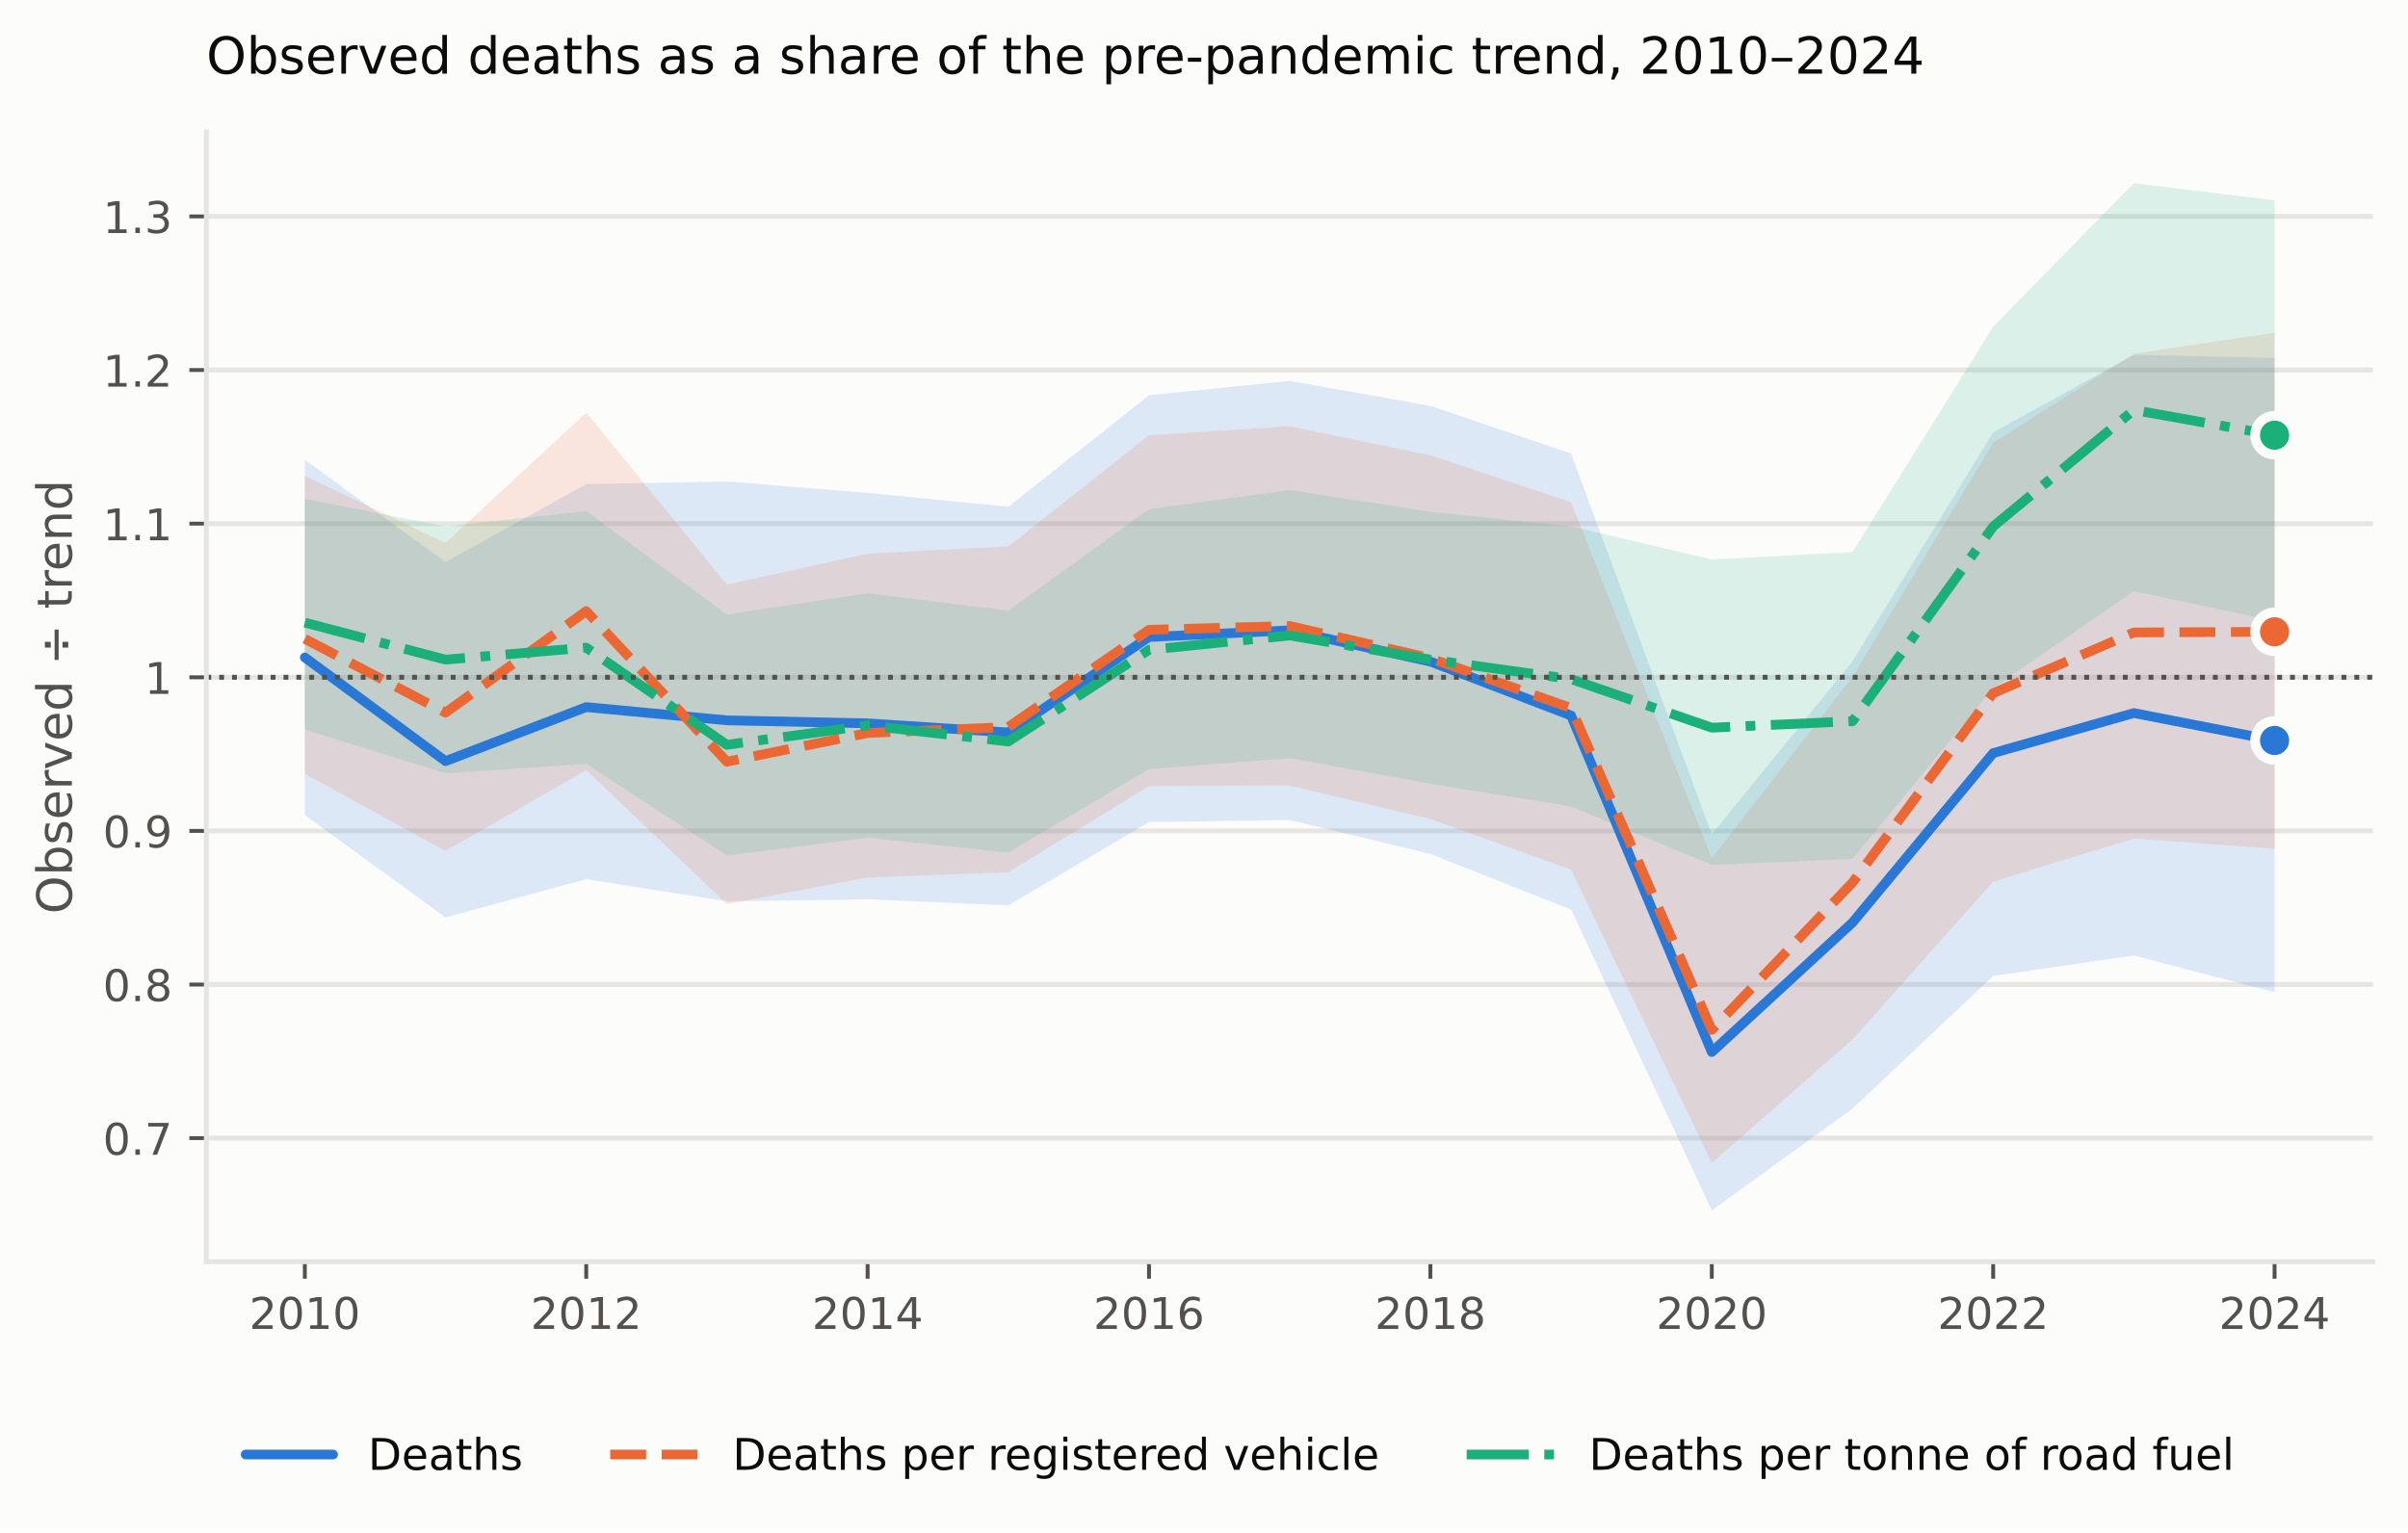
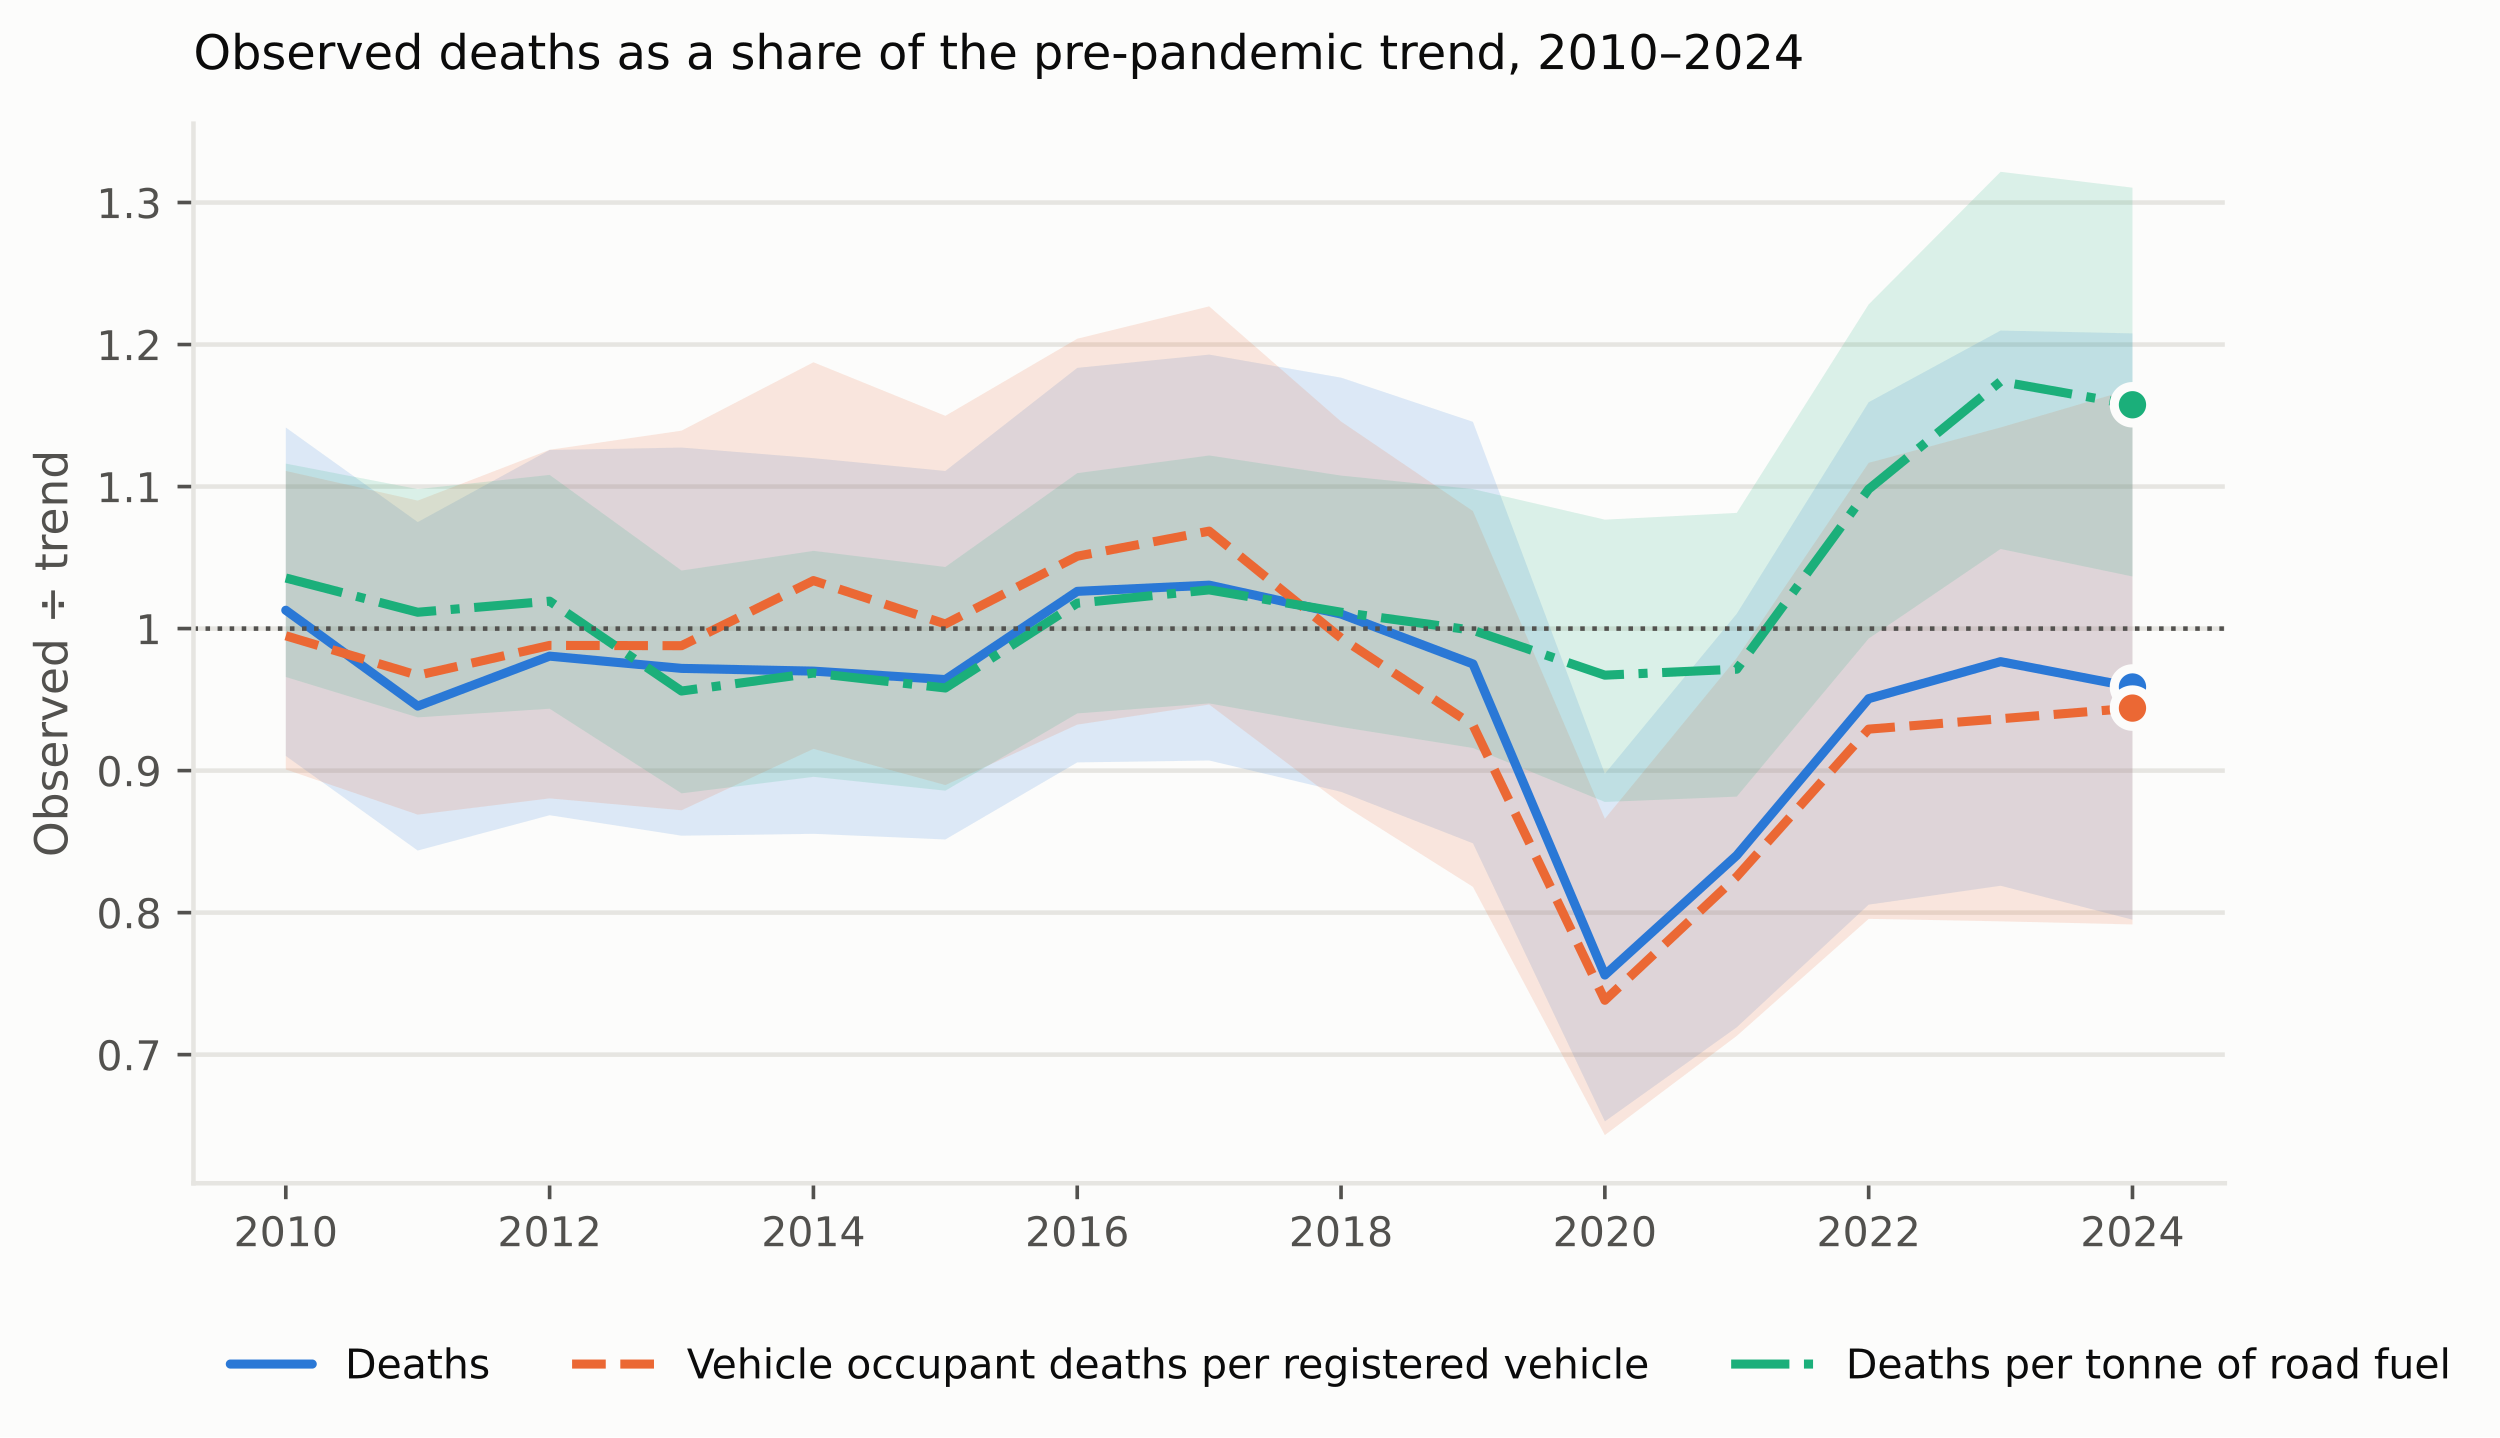
- <svg xmlns="http://www.w3.org/2000/svg" xmlns:xlink="http://www.w3.org/1999/xlink" width="496.114pt" height="315.869pt" viewBox="0 0 496.114 315.869" version="1.1">
+ <svg xmlns="http://www.w3.org/2000/svg" xmlns:xlink="http://www.w3.org/1999/xlink" width="549.388pt" height="315.869pt" viewBox="0 0 549.388 315.869" version="1.1">
  <defs>
    <style type="text/css">*{stroke-linejoin: round; stroke-linecap: butt}</style>
  </defs>
  <g id="figure_1">
    <g id="patch_1">
-       <path d="M 0 315.869  L 496.114 315.869  L 496.114 0  L 0 0  z " style="fill: #fcfcfb" />
+       <path d="M 0 315.869  L 549.388 315.869  L 549.388 0  L 0 0  z " style="fill: #fcfcfb" />
    </g>
    <g id="axes_1">
      <g id="patch_2">
        <path d="M 42.514 260.026  L 488.914 260.026  L 488.914 27.178  L 42.514 27.178  z " style="fill: #fcfcfb" />
      </g>
      <g id="matplotlib.axis_1">
        <g id="xtick_1">
          <g id="line2d_1">
            <defs>
              <path id="m3a9c350e79" d="M 0 0  L 0 3.5  " style="stroke: #52514e; stroke-width: 0.8" />
            </defs>
            <g>
              <use xlink:href="#m3a9c350e79" x="62.805" y="260.026" style="fill: #52514e; stroke: #52514e; stroke-width: 0.8" />
            </g>
          </g>
          <g id="text_1">
            <text style="font-size: 9px; font-family: 'DejaVu Sans', 'Bitstream Vera Sans', 'Computer Modern Sans Serif', 'Lucida Grande', 'Verdana', 'Geneva', 'Lucid', 'Arial', 'Helvetica', 'Avant Garde', sans-serif; text-anchor: middle; fill: #52514e" x="62.805" y="273.864" transform="rotate(-0 62.8045 273.8643)">2010</text>
          </g>
        </g>
        <g id="xtick_2">
          <g id="line2d_2">
            <g>
              <use xlink:href="#m3a9c350e79" x="120.779" y="260.026" style="fill: #52514e; stroke: #52514e; stroke-width: 0.8" />
            </g>
          </g>
          <g id="text_2">
            <text style="font-size: 9px; font-family: 'DejaVu Sans', 'Bitstream Vera Sans', 'Computer Modern Sans Serif', 'Lucida Grande', 'Verdana', 'Geneva', 'Lucid', 'Arial', 'Helvetica', 'Avant Garde', sans-serif; text-anchor: middle; fill: #52514e" x="120.779" y="273.864" transform="rotate(-0 120.7785 273.8643)">2012</text>
          </g>
        </g>
        <g id="xtick_3">
          <g id="line2d_3">
            <g>
              <use xlink:href="#m3a9c350e79" x="178.753" y="260.026" style="fill: #52514e; stroke: #52514e; stroke-width: 0.8" />
            </g>
          </g>
          <g id="text_3">
            <text style="font-size: 9px; font-family: 'DejaVu Sans', 'Bitstream Vera Sans', 'Computer Modern Sans Serif', 'Lucida Grande', 'Verdana', 'Geneva', 'Lucid', 'Arial', 'Helvetica', 'Avant Garde', sans-serif; text-anchor: middle; fill: #52514e" x="178.753" y="273.864" transform="rotate(-0 178.7526 273.8643)">2014</text>
          </g>
        </g>
        <g id="xtick_4">
          <g id="line2d_4">
            <g>
              <use xlink:href="#m3a9c350e79" x="236.727" y="260.026" style="fill: #52514e; stroke: #52514e; stroke-width: 0.8" />
            </g>
          </g>
          <g id="text_4">
            <text style="font-size: 9px; font-family: 'DejaVu Sans', 'Bitstream Vera Sans', 'Computer Modern Sans Serif', 'Lucida Grande', 'Verdana', 'Geneva', 'Lucid', 'Arial', 'Helvetica', 'Avant Garde', sans-serif; text-anchor: middle; fill: #52514e" x="236.727" y="273.864" transform="rotate(-0 236.7266 273.8643)">2016</text>
          </g>
        </g>
        <g id="xtick_5">
          <g id="line2d_5">
            <g>
              <use xlink:href="#m3a9c350e79" x="294.701" y="260.026" style="fill: #52514e; stroke: #52514e; stroke-width: 0.8" />
            </g>
          </g>
          <g id="text_5">
            <text style="font-size: 9px; font-family: 'DejaVu Sans', 'Bitstream Vera Sans', 'Computer Modern Sans Serif', 'Lucida Grande', 'Verdana', 'Geneva', 'Lucid', 'Arial', 'Helvetica', 'Avant Garde', sans-serif; text-anchor: middle; fill: #52514e" x="294.701" y="273.864" transform="rotate(-0 294.7006 273.8643)">2018</text>
          </g>
        </g>
        <g id="xtick_6">
          <g id="line2d_6">
            <g>
              <use xlink:href="#m3a9c350e79" x="352.675" y="260.026" style="fill: #52514e; stroke: #52514e; stroke-width: 0.8" />
            </g>
          </g>
          <g id="text_6">
            <text style="font-size: 9px; font-family: 'DejaVu Sans', 'Bitstream Vera Sans', 'Computer Modern Sans Serif', 'Lucida Grande', 'Verdana', 'Geneva', 'Lucid', 'Arial', 'Helvetica', 'Avant Garde', sans-serif; text-anchor: middle; fill: #52514e" x="352.675" y="273.864" transform="rotate(-0 352.6746 273.8643)">2020</text>
          </g>
        </g>
        <g id="xtick_7">
          <g id="line2d_7">
            <g>
              <use xlink:href="#m3a9c350e79" x="410.649" y="260.026" style="fill: #52514e; stroke: #52514e; stroke-width: 0.8" />
            </g>
          </g>
          <g id="text_7">
            <text style="font-size: 9px; font-family: 'DejaVu Sans', 'Bitstream Vera Sans', 'Computer Modern Sans Serif', 'Lucida Grande', 'Verdana', 'Geneva', 'Lucid', 'Arial', 'Helvetica', 'Avant Garde', sans-serif; text-anchor: middle; fill: #52514e" x="410.649" y="273.864" transform="rotate(-0 410.6487 273.8643)">2022</text>
          </g>
        </g>
        <g id="xtick_8">
          <g id="line2d_8">
            <g>
              <use xlink:href="#m3a9c350e79" x="468.623" y="260.026" style="fill: #52514e; stroke: #52514e; stroke-width: 0.8" />
            </g>
          </g>
          <g id="text_8">
            <text style="font-size: 9px; font-family: 'DejaVu Sans', 'Bitstream Vera Sans', 'Computer Modern Sans Serif', 'Lucida Grande', 'Verdana', 'Geneva', 'Lucid', 'Arial', 'Helvetica', 'Avant Garde', sans-serif; text-anchor: middle; fill: #52514e" x="468.623" y="273.864" transform="rotate(-0 468.6227 273.8643)">2024</text>
          </g>
        </g>
      </g>
      <g id="matplotlib.axis_2">
        <g id="ytick_1">
          <g id="line2d_9">
-             <path d="M 42.514 234.553  L 488.914 234.553  " clip-path="url(#p94c86440a8)" style="fill: none; stroke: #e6e5e1; stroke-linecap: round" />
+             <path d="M 42.514 231.762  L 488.914 231.762  " clip-path="url(#p94c86440a8)" style="fill: none; stroke: #e6e5e1; stroke-linecap: round" />
          </g>
          <g id="line2d_10">
            <defs>
              <path id="mdd3c75259f" d="M 0 0  L -3.5 0  " style="stroke: #52514e; stroke-width: 0.8" />
            </defs>
            <g>
-               <use xlink:href="#mdd3c75259f" x="42.514" y="234.553" style="fill: #52514e; stroke: #52514e; stroke-width: 0.8" />
+               <use xlink:href="#mdd3c75259f" x="42.514" y="231.762" style="fill: #52514e; stroke: #52514e; stroke-width: 0.8" />
            </g>
          </g>
          <g id="text_9">
-             <text style="font-size: 9px; font-family: 'DejaVu Sans', 'Bitstream Vera Sans', 'Computer Modern Sans Serif', 'Lucida Grande', 'Verdana', 'Geneva', 'Lucid', 'Arial', 'Helvetica', 'Avant Garde', sans-serif; text-anchor: end; fill: #52514e" x="35.514" y="237.972" transform="rotate(-0 35.51359 237.9721)">0.7</text>
+             <text style="font-size: 9px; font-family: 'DejaVu Sans', 'Bitstream Vera Sans', 'Computer Modern Sans Serif', 'Lucida Grande', 'Verdana', 'Geneva', 'Lucid', 'Arial', 'Helvetica', 'Avant Garde', sans-serif; text-anchor: end; fill: #52514e" x="35.514" y="235.181" transform="rotate(-0 35.51359 235.1811)">0.7</text>
          </g>
        </g>
        <g id="ytick_2">
          <g id="line2d_11">
-             <path d="M 42.514 202.894  L 488.914 202.894  " clip-path="url(#p94c86440a8)" style="fill: none; stroke: #e6e5e1; stroke-linecap: round" />
+             <path d="M 42.514 200.552  L 488.914 200.552  " clip-path="url(#p94c86440a8)" style="fill: none; stroke: #e6e5e1; stroke-linecap: round" />
          </g>
          <g id="line2d_12">
            <g>
-               <use xlink:href="#mdd3c75259f" x="42.514" y="202.894" style="fill: #52514e; stroke: #52514e; stroke-width: 0.8" />
+               <use xlink:href="#mdd3c75259f" x="42.514" y="200.552" style="fill: #52514e; stroke: #52514e; stroke-width: 0.8" />
            </g>
          </g>
          <g id="text_10">
-             <text style="font-size: 9px; font-family: 'DejaVu Sans', 'Bitstream Vera Sans', 'Computer Modern Sans Serif', 'Lucida Grande', 'Verdana', 'Geneva', 'Lucid', 'Arial', 'Helvetica', 'Avant Garde', sans-serif; text-anchor: end; fill: #52514e" x="35.514" y="206.313" transform="rotate(-0 35.51359 206.3133)">0.8</text>
+             <text style="font-size: 9px; font-family: 'DejaVu Sans', 'Bitstream Vera Sans', 'Computer Modern Sans Serif', 'Lucida Grande', 'Verdana', 'Geneva', 'Lucid', 'Arial', 'Helvetica', 'Avant Garde', sans-serif; text-anchor: end; fill: #52514e" x="35.514" y="203.971" transform="rotate(-0 35.51359 203.9712)">0.8</text>
          </g>
        </g>
        <g id="ytick_3">
          <g id="line2d_13">
-             <path d="M 42.514 171.236  L 488.914 171.236  " clip-path="url(#p94c86440a8)" style="fill: none; stroke: #e6e5e1; stroke-linecap: round" />
+             <path d="M 42.514 169.342  L 488.914 169.342  " clip-path="url(#p94c86440a8)" style="fill: none; stroke: #e6e5e1; stroke-linecap: round" />
          </g>
          <g id="line2d_14">
            <g>
-               <use xlink:href="#mdd3c75259f" x="42.514" y="171.236" style="fill: #52514e; stroke: #52514e; stroke-width: 0.8" />
+               <use xlink:href="#mdd3c75259f" x="42.514" y="169.342" style="fill: #52514e; stroke: #52514e; stroke-width: 0.8" />
            </g>
          </g>
          <g id="text_11">
-             <text style="font-size: 9px; font-family: 'DejaVu Sans', 'Bitstream Vera Sans', 'Computer Modern Sans Serif', 'Lucida Grande', 'Verdana', 'Geneva', 'Lucid', 'Arial', 'Helvetica', 'Avant Garde', sans-serif; text-anchor: end; fill: #52514e" x="35.514" y="174.654" transform="rotate(-0 35.51359 174.6545)">0.9</text>
+             <text style="font-size: 9px; font-family: 'DejaVu Sans', 'Bitstream Vera Sans', 'Computer Modern Sans Serif', 'Lucida Grande', 'Verdana', 'Geneva', 'Lucid', 'Arial', 'Helvetica', 'Avant Garde', sans-serif; text-anchor: end; fill: #52514e" x="35.514" y="172.761" transform="rotate(-0 35.51359 172.7614)">0.9</text>
          </g>
        </g>
        <g id="ytick_4">
          <g id="line2d_15">
-             <path d="M 42.514 139.577  L 488.914 139.577  " clip-path="url(#p94c86440a8)" style="fill: none; stroke: #e6e5e1; stroke-linecap: round" />
+             <path d="M 42.514 138.133  L 488.914 138.133  " clip-path="url(#p94c86440a8)" style="fill: none; stroke: #e6e5e1; stroke-linecap: round" />
          </g>
          <g id="line2d_16">
            <g>
-               <use xlink:href="#mdd3c75259f" x="42.514" y="139.577" style="fill: #52514e; stroke: #52514e; stroke-width: 0.8" />
+               <use xlink:href="#mdd3c75259f" x="42.514" y="138.133" style="fill: #52514e; stroke: #52514e; stroke-width: 0.8" />
            </g>
          </g>
          <g id="text_12">
-             <text style="font-size: 9px; font-family: 'DejaVu Sans', 'Bitstream Vera Sans', 'Computer Modern Sans Serif', 'Lucida Grande', 'Verdana', 'Geneva', 'Lucid', 'Arial', 'Helvetica', 'Avant Garde', sans-serif; text-anchor: end; fill: #52514e" x="35.514" y="142.996" transform="rotate(-0 35.51359 142.9956)">1</text>
+             <text style="font-size: 9px; font-family: 'DejaVu Sans', 'Bitstream Vera Sans', 'Computer Modern Sans Serif', 'Lucida Grande', 'Verdana', 'Geneva', 'Lucid', 'Arial', 'Helvetica', 'Avant Garde', sans-serif; text-anchor: end; fill: #52514e" x="35.514" y="141.552" transform="rotate(-0 35.51359 141.5516)">1</text>
          </g>
        </g>
        <g id="ytick_5">
          <g id="line2d_17">
-             <path d="M 42.514 107.918  L 488.914 107.918  " clip-path="url(#p94c86440a8)" style="fill: none; stroke: #e6e5e1; stroke-linecap: round" />
+             <path d="M 42.514 106.923  L 488.914 106.923  " clip-path="url(#p94c86440a8)" style="fill: none; stroke: #e6e5e1; stroke-linecap: round" />
          </g>
          <g id="line2d_18">
            <g>
-               <use xlink:href="#mdd3c75259f" x="42.514" y="107.918" style="fill: #52514e; stroke: #52514e; stroke-width: 0.8" />
+               <use xlink:href="#mdd3c75259f" x="42.514" y="106.923" style="fill: #52514e; stroke: #52514e; stroke-width: 0.8" />
            </g>
          </g>
          <g id="text_13">
-             <text style="font-size: 9px; font-family: 'DejaVu Sans', 'Bitstream Vera Sans', 'Computer Modern Sans Serif', 'Lucida Grande', 'Verdana', 'Geneva', 'Lucid', 'Arial', 'Helvetica', 'Avant Garde', sans-serif; text-anchor: end; fill: #52514e" x="35.514" y="111.337" transform="rotate(-0 35.51359 111.3368)">1.1</text>
+             <text style="font-size: 9px; font-family: 'DejaVu Sans', 'Bitstream Vera Sans', 'Computer Modern Sans Serif', 'Lucida Grande', 'Verdana', 'Geneva', 'Lucid', 'Arial', 'Helvetica', 'Avant Garde', sans-serif; text-anchor: end; fill: #52514e" x="35.514" y="110.342" transform="rotate(-0 35.51359 110.3418)">1.1</text>
          </g>
        </g>
        <g id="ytick_6">
          <g id="line2d_19">
-             <path d="M 42.514 76.259  L 488.914 76.259  " clip-path="url(#p94c86440a8)" style="fill: none; stroke: #e6e5e1; stroke-linecap: round" />
+             <path d="M 42.514 75.713  L 488.914 75.713  " clip-path="url(#p94c86440a8)" style="fill: none; stroke: #e6e5e1; stroke-linecap: round" />
          </g>
          <g id="line2d_20">
            <g>
-               <use xlink:href="#mdd3c75259f" x="42.514" y="76.259" style="fill: #52514e; stroke: #52514e; stroke-width: 0.8" />
+               <use xlink:href="#mdd3c75259f" x="42.514" y="75.713" style="fill: #52514e; stroke: #52514e; stroke-width: 0.8" />
            </g>
          </g>
          <g id="text_14">
-             <text style="font-size: 9px; font-family: 'DejaVu Sans', 'Bitstream Vera Sans', 'Computer Modern Sans Serif', 'Lucida Grande', 'Verdana', 'Geneva', 'Lucid', 'Arial', 'Helvetica', 'Avant Garde', sans-serif; text-anchor: end; fill: #52514e" x="35.514" y="79.678" transform="rotate(-0 35.51359 79.67793)">1.2</text>
+             <text style="font-size: 9px; font-family: 'DejaVu Sans', 'Bitstream Vera Sans', 'Computer Modern Sans Serif', 'Lucida Grande', 'Verdana', 'Geneva', 'Lucid', 'Arial', 'Helvetica', 'Avant Garde', sans-serif; text-anchor: end; fill: #52514e" x="35.514" y="79.132" transform="rotate(-0 35.51359 79.13194)">1.2</text>
          </g>
        </g>
        <g id="ytick_7">
          <g id="line2d_21">
-             <path d="M 42.514 44.6  L 488.914 44.6  " clip-path="url(#p94c86440a8)" style="fill: none; stroke: #e6e5e1; stroke-linecap: round" />
+             <path d="M 42.514 44.503  L 488.914 44.503  " clip-path="url(#p94c86440a8)" style="fill: none; stroke: #e6e5e1; stroke-linecap: round" />
          </g>
          <g id="line2d_22">
            <g>
-               <use xlink:href="#mdd3c75259f" x="42.514" y="44.6" style="fill: #52514e; stroke: #52514e; stroke-width: 0.8" />
+               <use xlink:href="#mdd3c75259f" x="42.514" y="44.503" style="fill: #52514e; stroke: #52514e; stroke-width: 0.8" />
            </g>
          </g>
          <g id="text_15">
-             <text style="font-size: 9px; font-family: 'DejaVu Sans', 'Bitstream Vera Sans', 'Computer Modern Sans Serif', 'Lucida Grande', 'Verdana', 'Geneva', 'Lucid', 'Arial', 'Helvetica', 'Avant Garde', sans-serif; text-anchor: end; fill: #52514e" x="35.514" y="48.019" transform="rotate(-0 35.51359 48.01909)">1.3</text>
+             <text style="font-size: 9px; font-family: 'DejaVu Sans', 'Bitstream Vera Sans', 'Computer Modern Sans Serif', 'Lucida Grande', 'Verdana', 'Geneva', 'Lucid', 'Arial', 'Helvetica', 'Avant Garde', sans-serif; text-anchor: end; fill: #52514e" x="35.514" y="47.922" transform="rotate(-0 35.51359 47.92211)">1.3</text>
          </g>
        </g>
        <g id="text_16">
          <text style="font-size: 10px; font-family: 'DejaVu Sans', 'Bitstream Vera Sans', 'Computer Modern Sans Serif', 'Lucida Grande', 'Verdana', 'Geneva', 'Lucid', 'Arial', 'Helvetica', 'Avant Garde', sans-serif; text-anchor: middle; fill: #52514e" x="14.798" y="143.602" transform="rotate(-90 14.79844 143.6024)">Observed ÷ trend</text>
        </g>
      </g>
      <g id="FillBetweenPolyCollection_1">
        <defs>
-           <path id="m88f34dabbd" d="M 62.805 -221.109  L 62.805 -147.892  L 91.792 -126.812  L 120.779 -134.685  L 149.766 -130.121  L 178.753 -130.539  L 207.74 -129.277  L 236.727 -146.457  L 265.714 -146.882  L 294.701 -139.888  L 323.688 -128.415  L 352.675 -66.426  L 381.662 -87.403  L 410.649 -114.747  L 439.636 -118.959  L 468.623 -111.386  L 468.623 -242.097  L 468.623 -242.097  L 439.636 -242.731  L 410.649 -226.761  L 381.662 -179.607  L 352.675 -143.94  L 323.688 -222.378  L 294.701 -232.226  L 265.714 -237.372  L 236.727 -234.413  L 207.74 -211.426  L 178.753 -214.284  L 149.766 -216.648  L 120.779 -216.111  L 91.792 -200.039  L 62.805 -221.109  z " />
-         </defs>
-         <g clip-path="url(#p94c86440a8)">
-           <use xlink:href="#m88f34dabbd" x="0" y="315.869" style="fill: #2a78d6; fill-opacity: 0.15" />
+           <path id="m55420fdafc" d="M 62.805 -221.918  L 62.805 -149.739  L 91.792 -128.958  L 120.779 -136.719  L 149.766 -132.22  L 178.753 -132.631  L 207.74 -131.387  L 236.727 -148.325  L 265.714 -148.744  L 294.701 -141.849  L 323.688 -130.538  L 352.675 -69.429  L 381.662 -90.108  L 410.649 -117.064  L 439.636 -121.217  L 468.623 -113.751  L 468.623 -242.608  L 468.623 -242.608  L 439.636 -243.232  L 410.649 -227.489  L 381.662 -181.004  L 352.675 -145.843  L 323.688 -223.168  L 294.701 -232.877  L 265.714 -237.95  L 236.727 -235.032  L 207.74 -212.372  L 178.753 -215.189  L 149.766 -217.519  L 120.779 -216.99  L 91.792 -201.146  L 62.805 -221.918  z " />
+         </defs>
+         <g clip-path="url(#p94c86440a8)">
+           <use xlink:href="#m55420fdafc" x="0" y="315.869" style="fill: #2a78d6; fill-opacity: 0.15" />
        </g>
      </g>
      <g id="FillBetweenPolyCollection_2">
        <defs>
-           <path id="mdfc8f0148c" d="M 62.805 -217.824  L 62.805 -156.377  L 91.792 -140.497  L 120.779 -157.154  L 149.766 -129.552  L 178.753 -135.035  L 207.74 -136.101  L 236.727 -153.877  L 265.714 -153.976  L 294.701 -147.064  L 323.688 -136.627  L 352.675 -76.204  L 381.662 -101.629  L 410.649 -134.176  L 439.636 -143.055  L 468.623 -140.943  L 468.623 -247.303  L 468.623 -247.303  L 439.636 -242.979  L 410.649 -224.647  L 381.662 -176.351  L 352.675 -139.013  L 323.688 -212.374  L 294.701 -222.037  L 265.714 -228.033  L 236.727 -226.187  L 207.74 -203.264  L 178.753 -201.794  L 149.766 -195.396  L 120.779 -230.82  L 91.792 -203.962  L 62.805 -217.824  z " />
-         </defs>
-         <g clip-path="url(#p94c86440a8)">
-           <use xlink:href="#mdfc8f0148c" x="0" y="315.869" style="fill: #eb6834; fill-opacity: 0.15" />
+           <path id="m86906b8fb6" d="M 62.805 -212.383  L 62.805 -146.774  L 91.792 -136.842  L 120.779 -140.419  L 149.766 -137.801  L 178.753 -151.299  L 207.74 -143.338  L 236.727 -156.624  L 265.714 -161.042  L 294.701 -139.263  L 323.688 -120.973  L 352.675 -66.426  L 381.662 -88.228  L 410.649 -113.94  L 439.636 -113.4  L 468.623 -112.716  L 468.623 -230.46  L 468.623 -230.46  L 439.636 -221.941  L 410.649 -214.168  L 381.662 -171.278  L 352.675 -135.951  L 323.688 -203.558  L 294.701 -223.242  L 265.714 -248.547  L 236.727 -241.435  L 207.74 -224.485  L 178.753 -236.258  L 149.766 -221.231  L 120.779 -217.026  L 91.792 -205.858  L 62.805 -212.383  z " />
+         </defs>
+         <g clip-path="url(#p94c86440a8)">
+           <use xlink:href="#m86906b8fb6" x="0" y="315.869" style="fill: #eb6834; fill-opacity: 0.15" />
        </g>
      </g>
      <g id="FillBetweenPolyCollection_3">
        <defs>
-           <path id="ma69a59ebcd" d="M 62.805 -213.067  L 62.805 -165.494  L 91.792 -156.499  L 120.779 -158.43  L 149.766 -139.565  L 178.753 -143.241  L 207.74 -140.154  L 236.727 -157.378  L 265.714 -159.61  L 294.701 -154.351  L 323.688 -149.664  L 352.675 -137.641  L 381.662 -138.834  L 410.649 -174.071  L 439.636 -194.033  L 468.623 -187.899  L 468.623 -274.577  L 468.623 -274.577  L 439.636 -278.106  L 410.649 -248.551  L 381.662 -202.085  L 352.675 -200.573  L 323.688 -207.389  L 294.701 -210.398  L 265.714 -214.883  L 236.727 -210.936  L 207.74 -190.02  L 178.753 -193.615  L 149.766 -189.23  L 120.779 -210.552  L 91.792 -207.382  L 62.805 -213.067  z " />
-         </defs>
-         <g clip-path="url(#p94c86440a8)">
-           <use xlink:href="#ma69a59ebcd" x="0" y="315.869" style="fill: #1baf7a; fill-opacity: 0.15" />
+           <path id="md3b2a8523c" d="M 62.805 -213.99  L 62.805 -167.091  L 91.792 -158.223  L 120.779 -160.127  L 149.766 -141.53  L 178.753 -145.154  L 207.74 -142.11  L 236.727 -159.09  L 265.714 -161.29  L 294.701 -156.106  L 323.688 -151.486  L 352.675 -139.633  L 381.662 -140.809  L 410.649 -175.547  L 439.636 -195.226  L 468.623 -189.178  L 468.623 -274.627  L 468.623 -274.627  L 439.636 -278.106  L 410.649 -248.971  L 381.662 -203.163  L 352.675 -201.673  L 323.688 -208.392  L 294.701 -211.358  L 265.714 -215.78  L 236.727 -211.889  L 207.74 -191.27  L 178.753 -194.813  L 149.766 -190.491  L 120.779 -211.51  L 91.792 -208.385  L 62.805 -213.99  z " />
+         </defs>
+         <g clip-path="url(#p94c86440a8)">
+           <use xlink:href="#md3b2a8523c" x="0" y="315.869" style="fill: #1baf7a; fill-opacity: 0.15" />
        </g>
      </g>
      <g id="line2d_23">
-         <path d="M 62.805 135.494  L 91.792 156.857  L 120.779 145.721  L 149.766 148.452  L 178.753 149.065  L 207.74 150.948  L 236.727 131.281  L 265.714 129.9  L 294.701 136.343  L 323.688 147.464  L 352.675 216.805  L 381.662 190.127  L 410.649 155.199  L 439.636 146.95  L 468.623 152.6  " clip-path="url(#p94c86440a8)" style="fill: none; stroke: #2a78d6; stroke-width: 2; stroke-linecap: round" />
+         <path d="M 62.805 134.108  L 91.792 155.168  L 120.779 144.19  L 149.766 146.882  L 178.753 147.486  L 207.74 149.343  L 236.727 129.955  L 265.714 128.593  L 294.701 134.945  L 323.688 145.908  L 352.675 214.265  L 381.662 187.966  L 410.649 153.534  L 439.636 145.401  L 468.623 150.971  " clip-path="url(#p94c86440a8)" style="fill: none; stroke: #2a78d6; stroke-width: 2; stroke-linecap: round" />
      </g>
      <g id="line2d_24">
        <defs>
          <path id="mbdb302a14b" d="M 0 4  C 1.061 4 2.078 3.579 2.828 2.828  C 3.579 2.078 4 1.061 4 0  C 4 -1.061 3.579 -2.078 2.828 -2.828  C 2.078 -3.579 1.061 -4 0 -4  C -1.061 -4 -2.078 -3.579 -2.828 -2.828  C -3.579 -2.078 -4 -1.061 -4 0  C -4 1.061 -3.579 2.078 -2.828 2.828  C -2.078 3.579 -1.061 4 0 4  z " style="stroke: #fcfcfb; stroke-width: 2" />
        </defs>
        <g clip-path="url(#p94c86440a8)">
-           <use xlink:href="#mbdb302a14b" x="468.623" y="152.6" style="fill: #2a78d6; stroke: #fcfcfb; stroke-width: 2" />
+           <use xlink:href="#mbdb302a14b" x="468.623" y="150.971" style="fill: #2a78d6; stroke: #fcfcfb; stroke-width: 2" />
        </g>
      </g>
      <g id="line2d_25">
-         <path d="M 62.805 131.652  L 91.792 146.861  L 120.779 125.94  L 149.766 156.974  L 178.753 151.063  L 207.74 149.824  L 236.727 129.794  L 265.714 129.003  L 294.701 135.644  L 323.688 145.925  L 352.675 212.239  L 381.662 181.877  L 410.649 142.858  L 439.636 130.341  L 468.623 130.203  " clip-path="url(#p94c86440a8)" style="fill: none; stroke-dasharray: 7.4,3.2; stroke-dashoffset: 0; stroke: #eb6834; stroke-width: 2" />
+         <path d="M 62.805 139.718  L 91.792 148.414  L 120.779 141.832  L 149.766 141.897  L 178.753 127.589  L 207.74 137.13  L 236.727 122.233  L 265.714 116.718  L 294.701 140.202  L 323.688 159.352  L 352.675 219.81  L 381.662 192.644  L 410.649 160.231  L 439.636 157.95  L 468.623 155.609  " clip-path="url(#p94c86440a8)" style="fill: none; stroke-dasharray: 7.4,3.2; stroke-dashoffset: 0; stroke: #eb6834; stroke-width: 2" />
      </g>
      <g id="line2d_26">
        <defs>
          <path id="m415b86604d" d="M 0 4  C 1.061 4 2.078 3.579 2.828 2.828  C 3.579 2.078 4 1.061 4 0  C 4 -1.061 3.579 -2.078 2.828 -2.828  C 2.078 -3.579 1.061 -4 0 -4  C -1.061 -4 -2.078 -3.579 -2.828 -2.828  C -3.579 -2.078 -4 -1.061 -4 0  C -4 1.061 -3.579 2.078 -2.828 2.828  C -2.078 3.579 -1.061 4 0 4  z " style="stroke: #fcfcfb; stroke-width: 2" />
        </defs>
        <g clip-path="url(#p94c86440a8)">
-           <use xlink:href="#m415b86604d" x="468.623" y="130.203" style="fill: #eb6834; stroke: #fcfcfb; stroke-width: 2" />
+           <use xlink:href="#m415b86604d" x="468.623" y="155.609" style="fill: #eb6834; stroke: #fcfcfb; stroke-width: 2" />
        </g>
      </g>
      <g id="line2d_27">
-         <path d="M 62.805 128.305  L 91.792 135.937  L 120.779 133.469  L 149.766 153.495  L 178.753 149.496  L 207.74 152.817  L 236.727 133.922  L 265.714 130.954  L 294.701 135.928  L 323.688 139.955  L 352.675 149.962  L 381.662 148.628  L 410.649 108.502  L 439.636 84.494  L 468.623 89.686  " clip-path="url(#p94c86440a8)" style="fill: none; stroke-dasharray: 12.8,3.2,2,3.2; stroke-dashoffset: 0; stroke: #1baf7a; stroke-width: 2" />
+         <path d="M 62.805 127.021  L 91.792 134.545  L 120.779 132.112  L 149.766 151.854  L 178.753 147.911  L 207.74 151.186  L 236.727 132.558  L 265.714 129.632  L 294.701 134.536  L 323.688 138.505  L 352.675 148.37  L 381.662 147.055  L 410.649 107.498  L 439.636 83.831  L 468.623 88.95  " clip-path="url(#p94c86440a8)" style="fill: none; stroke-dasharray: 12.8,3.2,2,3.2; stroke-dashoffset: 0; stroke: #1baf7a; stroke-width: 2" />
      </g>
      <g id="line2d_28">
        <defs>
          <path id="mb20026e83d" d="M 0 4  C 1.061 4 2.078 3.579 2.828 2.828  C 3.579 2.078 4 1.061 4 0  C 4 -1.061 3.579 -2.078 2.828 -2.828  C 2.078 -3.579 1.061 -4 0 -4  C -1.061 -4 -2.078 -3.579 -2.828 -2.828  C -3.579 -2.078 -4 -1.061 -4 0  C -4 1.061 -3.579 2.078 -2.828 2.828  C -2.078 3.579 -1.061 4 0 4  z " style="stroke: #fcfcfb; stroke-width: 2" />
        </defs>
        <g clip-path="url(#p94c86440a8)">
-           <use xlink:href="#mb20026e83d" x="468.623" y="89.686" style="fill: #1baf7a; stroke: #fcfcfb; stroke-width: 2" />
+           <use xlink:href="#mb20026e83d" x="468.623" y="88.95" style="fill: #1baf7a; stroke: #fcfcfb; stroke-width: 2" />
        </g>
      </g>
      <g id="line2d_29">
-         <path d="M 42.514 139.577  L 488.914 139.577  " clip-path="url(#p94c86440a8)" style="fill: none; stroke-dasharray: 1,1.65; stroke-dashoffset: 0; stroke: #52514e" />
+         <path d="M 42.514 138.133  L 488.914 138.133  " clip-path="url(#p94c86440a8)" style="fill: none; stroke-dasharray: 1,1.65; stroke-dashoffset: 0; stroke: #52514e" />
      </g>
      <g id="patch_3">
        <path d="M 42.514 260.026  L 42.514 27.178  " style="fill: none; stroke: #e6e5e1; stroke-linejoin: miter; stroke-linecap: square" />
      </g>
      <g id="patch_4">
        <path d="M 42.514 260.026  L 488.914 260.026  " style="fill: none; stroke: #e6e5e1; stroke-linejoin: miter; stroke-linecap: square" />
      </g>
      <g id="text_17">
        <text style="font-size: 10.5px; font-family: 'DejaVu Sans', 'Bitstream Vera Sans', 'Computer Modern Sans Serif', 'Lucida Grande', 'Verdana', 'Geneva', 'Lucid', 'Arial', 'Helvetica', 'Avant Garde', sans-serif; text-anchor: start; fill: #0b0b0b" x="42.514" y="15.178" transform="rotate(-0 42.51359 15.17836)">Observed deaths as a share of the pre-pandemic trend, 2010–2024</text>
      </g>
      <g id="legend_1">
        <g id="line2d_30">
          <path d="M 50.614 299.757  L 59.614 299.757  L 68.614 299.757  " style="fill: none; stroke: #2a78d6; stroke-width: 2; stroke-linecap: round" />
        </g>
        <g id="text_18">
          <text style="font-size: 9px; font-family: 'DejaVu Sans', 'Bitstream Vera Sans', 'Computer Modern Sans Serif', 'Lucida Grande', 'Verdana', 'Geneva', 'Lucid', 'Arial', 'Helvetica', 'Avant Garde', sans-serif; text-anchor: start; fill: #0b0b0b" x="75.814" y="302.907" transform="rotate(-0 75.81359 302.9067)">Deaths</text>
        </g>
        <g id="line2d_31">
          <path d="M 125.717 299.757  L 134.717 299.757  L 143.717 299.757  " style="fill: none; stroke-dasharray: 7.4,3.2; stroke-dashoffset: 0; stroke: #eb6834; stroke-width: 2" />
        </g>
        <g id="text_19">
-           <text style="font-size: 9px; font-family: 'DejaVu Sans', 'Bitstream Vera Sans', 'Computer Modern Sans Serif', 'Lucida Grande', 'Verdana', 'Geneva', 'Lucid', 'Arial', 'Helvetica', 'Avant Garde', sans-serif; text-anchor: start; fill: #0b0b0b" x="150.917" y="302.907" transform="rotate(-0 150.9172 302.9067)">Deaths per registered vehicle</text>
+           <text style="font-size: 9px; font-family: 'DejaVu Sans', 'Bitstream Vera Sans', 'Computer Modern Sans Serif', 'Lucida Grande', 'Verdana', 'Geneva', 'Lucid', 'Arial', 'Helvetica', 'Avant Garde', sans-serif; text-anchor: start; fill: #0b0b0b" x="150.917" y="302.907" transform="rotate(-0 150.9172 302.9067)">Vehicle occupant deaths per registered vehicle</text>
        </g>
        <g id="line2d_32">
-           <path d="M 302.169 299.757  L 311.169 299.757  L 320.169 299.757  " style="fill: none; stroke-dasharray: 12.8,3.2,2,3.2; stroke-dashoffset: 0; stroke: #1baf7a; stroke-width: 2" />
+           <path d="M 380.428 299.757  L 389.428 299.757  L 398.428 299.757  " style="fill: none; stroke-dasharray: 12.8,3.2,2,3.2; stroke-dashoffset: 0; stroke: #1baf7a; stroke-width: 2" />
        </g>
        <g id="text_20">
-           <text style="font-size: 9px; font-family: 'DejaVu Sans', 'Bitstream Vera Sans', 'Computer Modern Sans Serif', 'Lucida Grande', 'Verdana', 'Geneva', 'Lucid', 'Arial', 'Helvetica', 'Avant Garde', sans-serif; text-anchor: start; fill: #0b0b0b" x="327.369" y="302.907" transform="rotate(-0 327.3692 302.9067)">Deaths per tonne of road fuel</text>
+           <text style="font-size: 9px; font-family: 'DejaVu Sans', 'Bitstream Vera Sans', 'Computer Modern Sans Serif', 'Lucida Grande', 'Verdana', 'Geneva', 'Lucid', 'Arial', 'Helvetica', 'Avant Garde', sans-serif; text-anchor: start; fill: #0b0b0b" x="405.628" y="302.907" transform="rotate(-0 405.6284 302.9067)">Deaths per tonne of road fuel</text>
        </g>
      </g>
    </g>
  </g>
  <defs>
    <clipPath id="p94c86440a8">
      <rect x="42.514" y="27.178" width="446.4" height="232.848" />
    </clipPath>
  </defs>
</svg>
